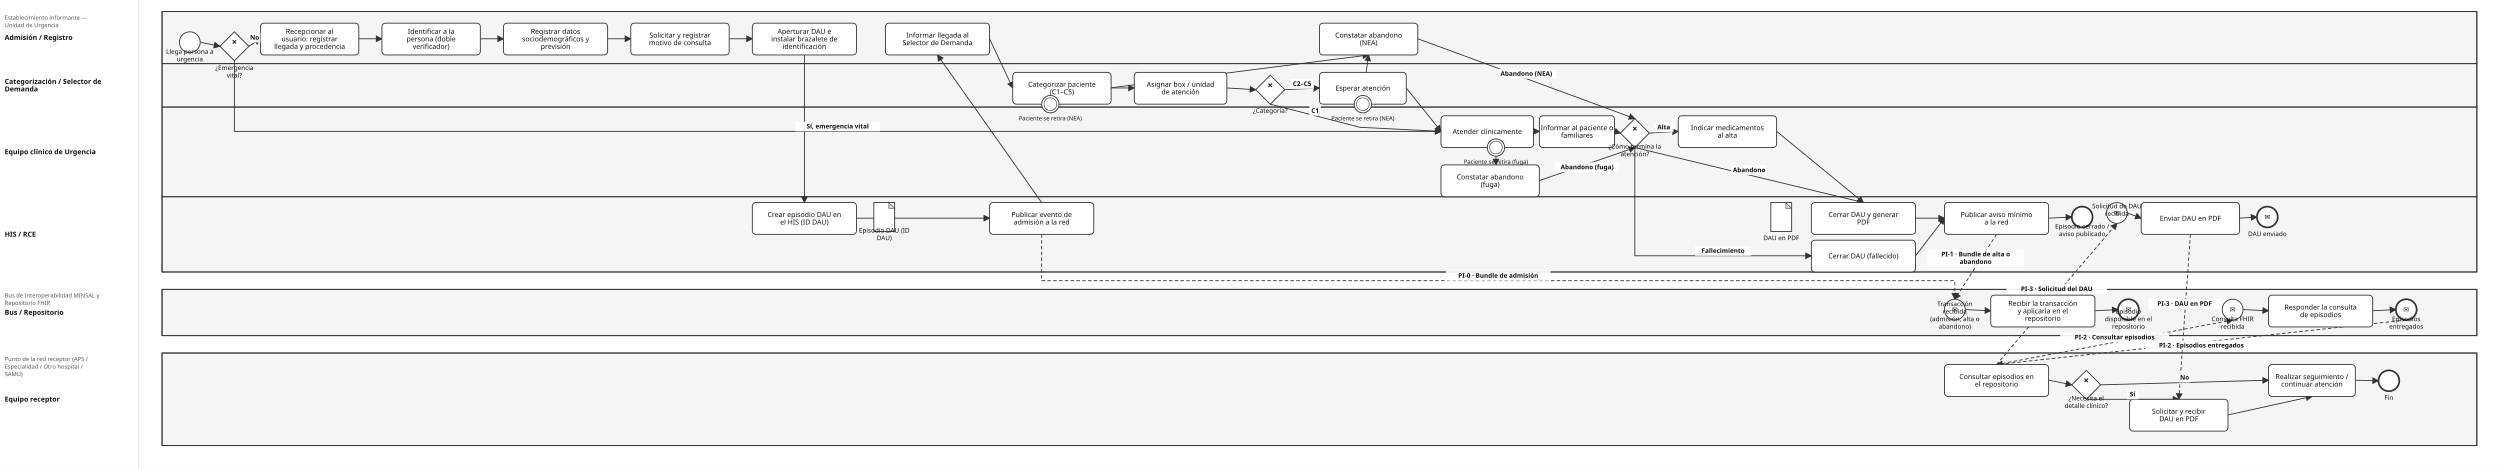
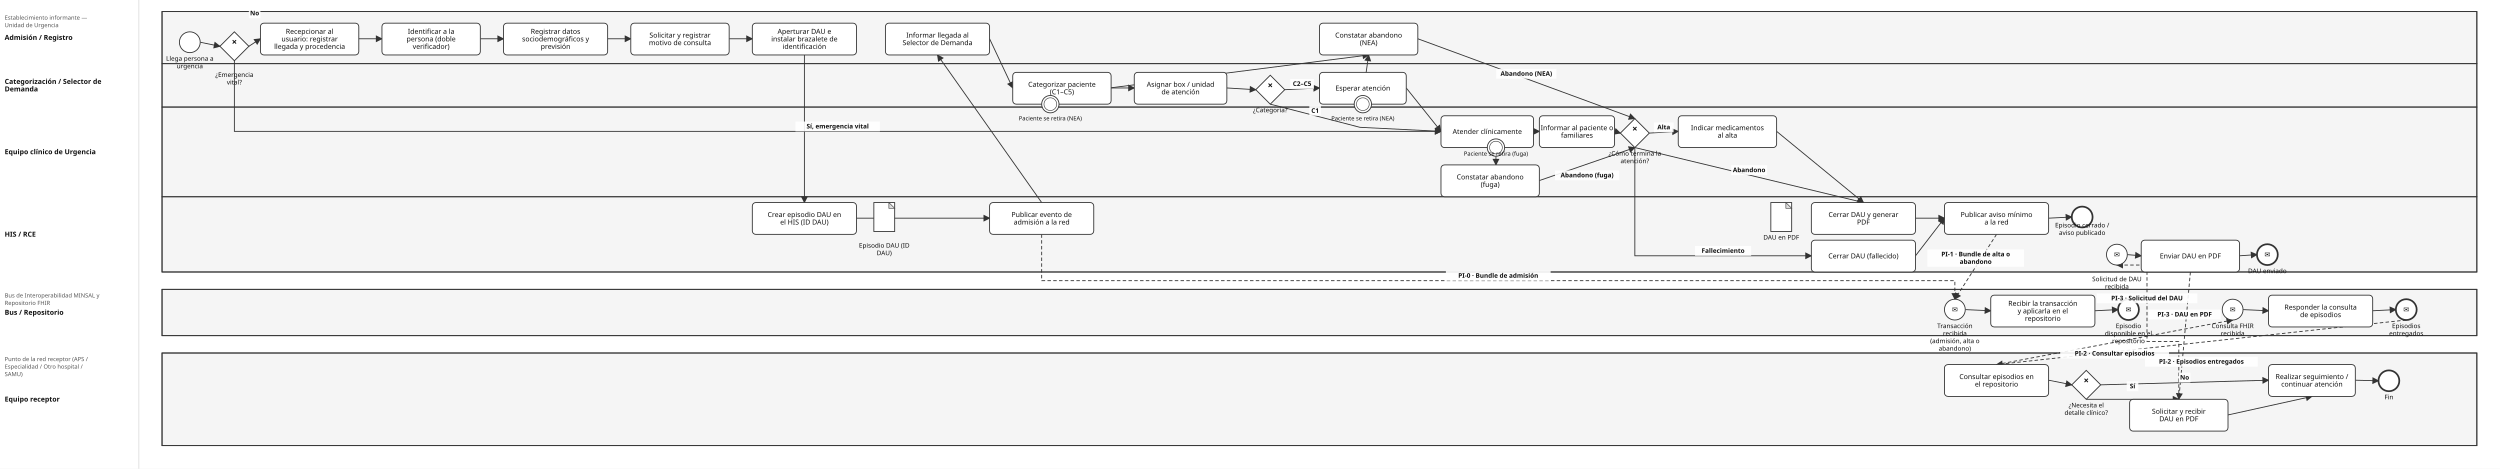
<svg xmlns="http://www.w3.org/2000/svg" width="4320" height="810" viewBox="0 0 4320 810" font-family="sans-serif" font-size="12" fill="#111">
  <defs>
    <marker id="arrow" markerWidth="8" markerHeight="8" refX="7" refY="4" orient="auto">
      <path d="M0,0 L8,4 L0,8 z" fill="#333" />
    </marker>
  </defs>
  <rect x="0" y="0" width="100%" height="100%" fill="white" />
  <rect x="280" y="20" width="4000" height="450" fill="#f5f5f5" stroke="#333" stroke-width="1.5" />
  <text x="8" y="34" text-anchor="start" font-size="10" fill="#555">Establecimiento informante —</text>
  <text x="8" y="47" text-anchor="start" font-size="10" fill="#555">Unidad de Urgencia</text>
  <rect x="280" y="20" width="4000" height="90" fill="none" stroke="#333" stroke-width="1.5" />
  <text x="8" y="69.0" text-anchor="start" font-size="12" font-weight="bold">Admisión / Registro</text>
  <rect x="280" y="110" width="4000" height="75" fill="none" stroke="#333" stroke-width="1.5" />
  <text x="8" y="145.0" text-anchor="start" font-size="12" font-weight="bold">Categorización / Selector de</text>
  <text x="8" y="158.0" text-anchor="start" font-size="12" font-weight="bold">Demanda</text>
  <rect x="280" y="185" width="4000" height="155" fill="none" stroke="#333" stroke-width="1.5" />
  <text x="8" y="266.5" text-anchor="start" font-size="12" font-weight="bold">Equipo clínico de Urgencia</text>
  <rect x="280" y="340" width="4000" height="130" fill="none" stroke="#333" stroke-width="1.5" />
  <text x="8" y="409.0" text-anchor="start" font-size="12" font-weight="bold">HIS / RCE</text>
  <rect x="280" y="500" width="4000" height="80" fill="#f5f5f5" stroke="#333" stroke-width="1.5" />
  <text x="8" y="514" text-anchor="start" font-size="10" fill="#555">Bus de Interoperabilidad MINSAL y</text>
  <text x="8" y="527" text-anchor="start" font-size="10" fill="#555">Repositorio FHIR</text>
  <rect x="280" y="500" width="4000" height="80" fill="none" stroke="#333" stroke-width="1.5" />
  <text x="8" y="544.0" text-anchor="start" font-size="12" font-weight="bold">Bus / Repositorio</text>
  <rect x="280" y="610" width="4000" height="160" fill="#f5f5f5" stroke="#333" stroke-width="1.5" />
  <text x="8" y="624" text-anchor="start" font-size="10" fill="#555">Punto de la red receptor (APS /</text>
  <text x="8" y="637" text-anchor="start" font-size="10" fill="#555">Especialidad / Otro hospital /</text>
  <text x="8" y="650" text-anchor="start" font-size="10" fill="#555">SAMU)</text>
  <rect x="280" y="610" width="4000" height="160" fill="none" stroke="#333" stroke-width="1.5" />
  <text x="8" y="694.0" text-anchor="start" font-size="12" font-weight="bold">Equipo receptor</text>
  <line x1="240" y1="0" x2="240" y2="810" stroke="#ccc" stroke-width="1" />
  <polyline points="346,73 380,80" fill="none" stroke="#333" stroke-width="1.5" marker-end="url(#arrow)" />
  <polyline points="620,67 660,67" fill="none" stroke="#333" stroke-width="1.5" marker-end="url(#arrow)" />
  <polyline points="830,67 870,67" fill="none" stroke="#333" stroke-width="1.5" marker-end="url(#arrow)" />
  <polyline points="1050,67 1090,67" fill="none" stroke="#333" stroke-width="1.5" marker-end="url(#arrow)" />
  <polyline points="1260,67 1300,67" fill="none" stroke="#333" stroke-width="1.5" marker-end="url(#arrow)" />
  <polyline points="1390,95 1390,350" fill="none" stroke="#333" stroke-width="1.5" marker-end="url(#arrow)" />
  <polyline points="1710,67 1750,152" fill="none" stroke="#333" stroke-width="1.5" marker-end="url(#arrow)" />
  <polyline points="1920,152 1960,152" fill="none" stroke="#333" stroke-width="1.5" marker-end="url(#arrow)" />
  <polyline points="2120,152 2170,155" fill="none" stroke="#333" stroke-width="1.5" marker-end="url(#arrow)" />
  <polyline points="2220,155 2280,152" fill="none" stroke="#333" stroke-width="1.5" marker-end="url(#arrow)" />
  <polyline points="2195,180 2350,220 2490,227" fill="none" stroke="#333" stroke-width="1.5" marker-end="url(#arrow)" />
  <polyline points="2430,152 2490,227" fill="none" stroke="#333" stroke-width="1.5" marker-end="url(#arrow)" />
  <polyline points="2355,165 2365,95" fill="none" stroke="#333" stroke-width="1.5" marker-end="url(#arrow)" />
  <polyline points="2450,67 2825,205" fill="none" stroke="#333" stroke-width="1.5" marker-end="url(#arrow)" />
  <polyline points="2650,227 2660,227" fill="none" stroke="#333" stroke-width="1.5" marker-end="url(#arrow)" />
  <polyline points="2585,270 2585,285" fill="none" stroke="#333" stroke-width="1.5" marker-end="url(#arrow)" />
  <polyline points="2660,312 2825,255" fill="none" stroke="#333" stroke-width="1.5" marker-end="url(#arrow)" />
  <polyline points="2850,230 2900,227" fill="none" stroke="#333" stroke-width="1.5" marker-end="url(#arrow)" />
  <polyline points="3070,227 3220,350" fill="none" stroke="#333" stroke-width="1.5" marker-end="url(#arrow)" />
  <polyline points="2825,255 3220,350" fill="none" stroke="#333" stroke-width="1.5" marker-end="url(#arrow)" />
  <polyline points="3310,377 3360,377" fill="none" stroke="#333" stroke-width="1.5" marker-end="url(#arrow)" />
  <polyline points="3540,377 3580,375" fill="none" stroke="#333" stroke-width="1.5" marker-end="url(#arrow)" />
-   <polyline points="3676,368 3700,377" fill="none" stroke="#333" stroke-width="1.5" marker-end="url(#arrow)" />
-   <polyline points="3870,377 3900,375" fill="none" stroke="#333" stroke-width="1.5" marker-end="url(#arrow)" />
+   <polyline points="3676,440 3700,442" fill="none" stroke="#333" stroke-width="1.5" marker-end="url(#arrow)" />
+   <polyline points="3870,442 3900,440" fill="none" stroke="#333" stroke-width="1.5" marker-end="url(#arrow)" />
  <polyline points="3396,535 3440,537" fill="none" stroke="#333" stroke-width="1.5" marker-end="url(#arrow)" />
  <polyline points="3620,537 3660,535" fill="none" stroke="#333" stroke-width="1.5" marker-end="url(#arrow)" />
  <polyline points="3540,657 3580,665" fill="none" stroke="#333" stroke-width="1.5" marker-end="url(#arrow)" />
  <polyline points="3605,690 3765,690" fill="none" stroke="#333" stroke-width="1.5" marker-end="url(#arrow)" />
  <polyline points="3850,717 3995,685" fill="none" stroke="#333" stroke-width="1.5" marker-end="url(#arrow)" />
  <polyline points="3630,665 3920,657" fill="none" stroke="#333" stroke-width="1.5" marker-end="url(#arrow)" />
  <polyline points="4070,657 4110,658" fill="none" stroke="#333" stroke-width="1.5" marker-end="url(#arrow)" />
  <polyline points="3450,405 3378,517" fill="none" stroke="#333" stroke-width="1.5" stroke-dasharray="6,4" marker-end="url(#arrow)" />
-   <polyline points="3450,630 3658,386" fill="none" stroke="#333" stroke-width="1.5" stroke-dasharray="6,4" marker-end="url(#arrow)" />
-   <polyline points="3785,405 3765,690" fill="none" stroke="#333" stroke-width="1.5" stroke-dasharray="6,4" marker-end="url(#arrow)" />
+   <polyline points="3765,690 3765,590 3710,590 3710,458 3658,458" fill="none" stroke="#333" stroke-width="1.5" stroke-dasharray="6,4" marker-end="url(#arrow)" />
+   <polyline points="3785,470 3765,690" fill="none" stroke="#333" stroke-width="1.5" stroke-dasharray="6,4" marker-end="url(#arrow)" />
  <polyline points="1480,377 1710,377" fill="none" stroke="#333" stroke-width="1.5" marker-end="url(#arrow)" />
  <polyline points="1800,350 1620,95" fill="none" stroke="#333" stroke-width="1.5" marker-end="url(#arrow)" />
  <polyline points="430,80 450,67" fill="none" stroke="#333" stroke-width="1.5" marker-end="url(#arrow)" />
  <polyline points="405,105 405,227 2490,227" fill="none" stroke="#333" stroke-width="1.5" marker-end="url(#arrow)" />
  <polyline points="2790,227 2800,230" fill="none" stroke="#333" stroke-width="1.5" marker-end="url(#arrow)" />
  <polyline points="1815,165 2365,95" fill="none" stroke="#333" stroke-width="1.5" marker-end="url(#arrow)" />
  <polyline points="3876,535 3920,537" fill="none" stroke="#333" stroke-width="1.5" marker-end="url(#arrow)" />
  <polyline points="4100,537 4140,535" fill="none" stroke="#333" stroke-width="1.5" marker-end="url(#arrow)" />
  <polyline points="1800,405 1800,485 3378,485 3378,517" fill="none" stroke="#333" stroke-width="1.5" stroke-dasharray="6,4" marker-end="url(#arrow)" />
  <polyline points="3450,630 3858,553" fill="none" stroke="#333" stroke-width="1.5" stroke-dasharray="6,4" marker-end="url(#arrow)" />
  <polyline points="4158,553 3450,630" fill="none" stroke="#333" stroke-width="1.5" stroke-dasharray="6,4" marker-end="url(#arrow)" />
  <polyline points="2825,255 2825,442 3130,442" fill="none" stroke="#333" stroke-width="1.5" marker-end="url(#arrow)" />
  <polyline points="3310,442 3360,377" fill="none" stroke="#333" stroke-width="1.5" marker-end="url(#arrow)" />
  <circle cx="328.0" cy="73.0" r="18.0" fill="white" stroke="#333" stroke-width="1.5" />
  <rect x="450" y="40" width="170" height="55" rx="6" fill="white" stroke="#333" stroke-width="1.5" />
  <text x="535.0" y="58.5" text-anchor="middle" font-size="12">Recepcionar al</text>
  <text x="535.0" y="71.5" text-anchor="middle" font-size="12">usuario: registrar</text>
  <text x="535.0" y="84.5" text-anchor="middle" font-size="12">llegada y procedencia</text>
  <rect x="660" y="40" width="170" height="55" rx="6" fill="white" stroke="#333" stroke-width="1.5" />
  <text x="745.0" y="58.5" text-anchor="middle" font-size="12">Identificar a la</text>
  <text x="745.0" y="71.5" text-anchor="middle" font-size="12">persona (doble</text>
  <text x="745.0" y="84.5" text-anchor="middle" font-size="12">verificador)</text>
  <rect x="870" y="40" width="180" height="55" rx="6" fill="white" stroke="#333" stroke-width="1.5" />
  <text x="960.0" y="58.5" text-anchor="middle" font-size="12">Registrar datos</text>
  <text x="960.0" y="71.5" text-anchor="middle" font-size="12">sociodemográficos y</text>
  <text x="960.0" y="84.5" text-anchor="middle" font-size="12">previsión</text>
  <rect x="1090" y="40" width="170" height="55" rx="6" fill="white" stroke="#333" stroke-width="1.5" />
  <text x="1175.0" y="65.0" text-anchor="middle" font-size="12">Solicitar y registrar</text>
  <text x="1175.0" y="78.0" text-anchor="middle" font-size="12">motivo de consulta</text>
  <rect x="1300" y="40" width="180" height="55" rx="6" fill="white" stroke="#333" stroke-width="1.5" />
  <text x="1390.0" y="58.5" text-anchor="middle" font-size="12">Aperturar DAU e</text>
  <text x="1390.0" y="71.5" text-anchor="middle" font-size="12">instalar brazalete de</text>
  <text x="1390.0" y="84.5" text-anchor="middle" font-size="12">identificación</text>
  <rect x="1300" y="350" width="180" height="55" rx="6" fill="white" stroke="#333" stroke-width="1.5" />
  <text x="1390.0" y="375.0" text-anchor="middle" font-size="12">Crear episodio DAU en</text>
  <text x="1390.0" y="388.0" text-anchor="middle" font-size="12">el HIS (ID DAU)</text>
  <rect x="1510" y="350" width="36" height="50" fill="white" stroke="#333" stroke-width="1.5" />
  <path d="M1536,350 L1546,360 L1536,360 Z" fill="#ddd" stroke="#333" />
  <rect x="1530" y="40" width="180" height="55" rx="6" fill="white" stroke="#333" stroke-width="1.5" />
  <text x="1620.0" y="65.0" text-anchor="middle" font-size="12">Informar llegada al</text>
  <text x="1620.0" y="78.0" text-anchor="middle" font-size="12">Selector de Demanda</text>
  <rect x="1750" y="125" width="170" height="55" rx="6" fill="white" stroke="#333" stroke-width="1.5" />
  <text x="1835.0" y="150.0" text-anchor="middle" font-size="12">Categorizar paciente</text>
  <text x="1835.0" y="163.0" text-anchor="middle" font-size="12">(C1–C5)</text>
  <rect x="1960" y="125" width="160" height="55" rx="6" fill="white" stroke="#333" stroke-width="1.5" />
  <text x="2040.0" y="150.0" text-anchor="middle" font-size="12">Asignar box / unidad</text>
  <text x="2040.0" y="163.0" text-anchor="middle" font-size="12">de atención</text>
  <polygon points="2195.0,130 2220,155.0 2195.0,180 2170,155.0" fill="white" stroke="#333" stroke-width="1.5" />
  <text x="2195.0" y="153.0" text-anchor="middle" font-size="16" font-weight="bold">×</text>
  <rect x="2280" y="125" width="150" height="55" rx="6" fill="white" stroke="#333" stroke-width="1.5" />
  <text x="2355.0" y="156.5" text-anchor="middle" font-size="12">Esperar atención</text>
  <circle cx="2355.0" cy="180.0" r="15.0" fill="white" stroke="#333" stroke-width="1.5" />
  <circle cx="2355.0" cy="180.0" r="11.0" fill="none" stroke="#333" stroke-width="1" />
  <rect x="2280" y="40" width="170" height="55" rx="6" fill="white" stroke="#333" stroke-width="1.5" />
  <text x="2365.0" y="65.0" text-anchor="middle" font-size="12">Constatar abandono</text>
  <text x="2365.0" y="78.0" text-anchor="middle" font-size="12">(NEA)</text>
  <rect x="2490" y="200" width="160" height="55" rx="6" fill="white" stroke="#333" stroke-width="1.5" />
  <text x="2570.0" y="231.5" text-anchor="middle" font-size="12">Atender clínicamente</text>
  <circle cx="2585.0" cy="255.0" r="15.0" fill="white" stroke="#333" stroke-width="1.5" />
  <circle cx="2585.0" cy="255.0" r="11.0" fill="none" stroke="#333" stroke-width="1" />
  <rect x="2490" y="285" width="170" height="55" rx="6" fill="white" stroke="#333" stroke-width="1.5" />
  <text x="2575.0" y="310.0" text-anchor="middle" font-size="12">Constatar abandono</text>
  <text x="2575.0" y="323.0" text-anchor="middle" font-size="12">(fuga)</text>
  <polygon points="2825.0,205 2850,230.0 2825.0,255 2800,230.0" fill="white" stroke="#333" stroke-width="1.5" />
  <text x="2825.0" y="228.0" text-anchor="middle" font-size="16" font-weight="bold">×</text>
  <rect x="2900" y="200" width="170" height="55" rx="6" fill="white" stroke="#333" stroke-width="1.5" />
  <text x="2985.0" y="225.0" text-anchor="middle" font-size="12">Indicar medicamentos</text>
  <text x="2985.0" y="238.0" text-anchor="middle" font-size="12">al alta</text>
  <rect x="3130" y="350" width="180" height="55" rx="6" fill="white" stroke="#333" stroke-width="1.5" />
  <text x="3220.0" y="375.0" text-anchor="middle" font-size="12">Cerrar DAU y generar</text>
  <text x="3220.0" y="388.0" text-anchor="middle" font-size="12">PDF</text>
  <rect x="3060" y="350" width="36" height="50" fill="white" stroke="#333" stroke-width="1.5" />
  <path d="M3086,350 L3096,360 L3086,360 Z" fill="#ddd" stroke="#333" />
  <rect x="3360" y="350" width="180" height="55" rx="6" fill="white" stroke="#333" stroke-width="1.5" />
  <text x="3450.0" y="375.0" text-anchor="middle" font-size="12">Publicar aviso mínimo</text>
  <text x="3450.0" y="388.0" text-anchor="middle" font-size="12">a la red</text>
  <circle cx="3598.0" cy="375.0" r="18.0" fill="white" stroke="#333" stroke-width="3" />
-   <circle cx="3658.0" cy="368.0" r="18.0" fill="white" stroke="#333" stroke-width="1.5" />
-   <text x="3658.0" y="372.0" text-anchor="middle" font-size="12">✉</text>
-   <rect x="3700" y="350" width="170" height="55" rx="6" fill="white" stroke="#333" stroke-width="1.5" />
-   <text x="3785.0" y="381.5" text-anchor="middle" font-size="12">Enviar DAU en PDF</text>
-   <circle cx="3918.0" cy="375.0" r="18.0" fill="white" stroke="#333" stroke-width="3" />
-   <text x="3918.0" y="379.0" text-anchor="middle" font-size="12">✉</text>
+   <circle cx="3658.0" cy="440.0" r="18.0" fill="white" stroke="#333" stroke-width="1.5" />
+   <text x="3658.0" y="444.0" text-anchor="middle" font-size="12">✉</text>
+   <rect x="3700" y="415" width="170" height="55" rx="6" fill="white" stroke="#333" stroke-width="1.5" />
+   <text x="3785.0" y="446.5" text-anchor="middle" font-size="12">Enviar DAU en PDF</text>
+   <circle cx="3918.0" cy="440.0" r="18.0" fill="white" stroke="#333" stroke-width="3" />
+   <text x="3918.0" y="444.0" text-anchor="middle" font-size="12">✉</text>
  <circle cx="3378.0" cy="535.0" r="18.0" fill="white" stroke="#333" stroke-width="1.5" />
  <text x="3378.0" y="539.0" text-anchor="middle" font-size="12">✉</text>
  <rect x="3440" y="510" width="180" height="55" rx="6" fill="white" stroke="#333" stroke-width="1.5" />
  <text x="3530.0" y="528.5" text-anchor="middle" font-size="12">Recibir la transacción</text>
  <text x="3530.0" y="541.5" text-anchor="middle" font-size="12">y aplicarla en el</text>
  <text x="3530.0" y="554.5" text-anchor="middle" font-size="12">repositorio</text>
  <circle cx="3678.0" cy="535.0" r="18.0" fill="white" stroke="#333" stroke-width="3" />
  <text x="3678.0" y="539.0" text-anchor="middle" font-size="12">✉</text>
  <rect x="3360" y="630" width="180" height="55" rx="6" fill="white" stroke="#333" stroke-width="1.5" />
  <text x="3450.0" y="655.0" text-anchor="middle" font-size="12">Consultar episodios en</text>
  <text x="3450.0" y="668.0" text-anchor="middle" font-size="12">el repositorio</text>
  <polygon points="3605.0,640 3630,665.0 3605.0,690 3580,665.0" fill="white" stroke="#333" stroke-width="1.5" />
  <text x="3605.0" y="663.0" text-anchor="middle" font-size="16" font-weight="bold">×</text>
  <rect x="3680" y="690" width="170" height="55" rx="6" fill="white" stroke="#333" stroke-width="1.5" />
  <text x="3765.0" y="715.0" text-anchor="middle" font-size="12">Solicitar y recibir</text>
  <text x="3765.0" y="728.0" text-anchor="middle" font-size="12">DAU en PDF</text>
  <rect x="3920" y="630" width="150" height="55" rx="6" fill="white" stroke="#333" stroke-width="1.5" />
  <text x="3995.0" y="655.0" text-anchor="middle" font-size="12">Realizar seguimiento /</text>
  <text x="3995.0" y="668.0" text-anchor="middle" font-size="12">continuar atención</text>
  <circle cx="4128.0" cy="658.0" r="18.0" fill="white" stroke="#333" stroke-width="3" />
  <polygon points="405.0,55 430,80.0 405.0,105 380,80.0" fill="white" stroke="#333" stroke-width="1.5" />
  <text x="405.0" y="78.0" text-anchor="middle" font-size="16" font-weight="bold">×</text>
  <rect x="1710" y="350" width="180" height="55" rx="6" fill="white" stroke="#333" stroke-width="1.5" />
  <text x="1800.0" y="375.0" text-anchor="middle" font-size="12">Publicar evento de</text>
  <text x="1800.0" y="388.0" text-anchor="middle" font-size="12">admisión a la red</text>
  <circle cx="1815.0" cy="180.0" r="15.0" fill="white" stroke="#333" stroke-width="1.5" />
  <circle cx="1815.0" cy="180.0" r="11.0" fill="none" stroke="#333" stroke-width="1" />
  <rect x="2660" y="200" width="130" height="55" rx="6" fill="white" stroke="#333" stroke-width="1.5" />
  <text x="2725.0" y="225.0" text-anchor="middle" font-size="12">Informar al paciente o</text>
  <text x="2725.0" y="238.0" text-anchor="middle" font-size="12">familiares</text>
  <circle cx="3858.0" cy="535.0" r="18.0" fill="white" stroke="#333" stroke-width="1.5" />
  <text x="3858.0" y="539.0" text-anchor="middle" font-size="12">✉</text>
  <rect x="3920" y="510" width="180" height="55" rx="6" fill="white" stroke="#333" stroke-width="1.5" />
  <text x="4010.0" y="535.0" text-anchor="middle" font-size="12">Responder la consulta</text>
  <text x="4010.0" y="548.0" text-anchor="middle" font-size="12">de episodios</text>
  <circle cx="4158.0" cy="535.0" r="18.0" fill="white" stroke="#333" stroke-width="3" />
  <text x="4158.0" y="539.0" text-anchor="middle" font-size="12">✉</text>
  <rect x="3130" y="415" width="180" height="55" rx="6" fill="white" stroke="#333" stroke-width="1.5" />
  <text x="3220.0" y="446.5" text-anchor="middle" font-size="12">Cerrar DAU (fallecido)</text>
-   <text x="328.0" y="93" text-anchor="middle" font-size="11">Llega persona a</text>
-   <text x="328.0" y="106" text-anchor="middle" font-size="11">urgencia</text>
-   <text x="1528.0" y="402" text-anchor="middle" font-size="11">Episodio DAU (ID</text>
-   <text x="1528.0" y="415" text-anchor="middle" font-size="11">DAU)</text>
-   <text x="2195.0" y="195" text-anchor="middle" font-size="11">¿Categoría?</text>
+   <text x="328.0" y="105" text-anchor="middle" font-size="11">Llega persona a</text>
+   <text x="328.0" y="118" text-anchor="middle" font-size="11">urgencia</text>
+   <text x="1528.0" y="428" text-anchor="middle" font-size="11">Episodio DAU (ID</text>
+   <text x="1528.0" y="441" text-anchor="middle" font-size="11">DAU)</text>
+   <text x="2195.0" y="194" text-anchor="middle" font-size="11">¿Categoría?</text>
  <text x="2355.0" y="208" text-anchor="middle" font-size="10">Paciente se retira (NEA)</text>
-   <text x="2585.0" y="283" text-anchor="middle" font-size="10">Paciente se retira (fuga)</text>
-   <text x="2825.0" y="257" text-anchor="middle" font-size="11">¿Cómo termina la</text>
-   <text x="2825.0" y="270" text-anchor="middle" font-size="11">atención?</text>
-   <text x="3078.0" y="415" text-anchor="middle" font-size="11">DAU en PDF</text>
-   <text x="3598.0" y="395" text-anchor="middle" font-size="11">Episodio cerrado /</text>
-   <text x="3598.0" y="408" text-anchor="middle" font-size="11">aviso publicado</text>
-   <text x="3658.0" y="360" text-anchor="middle" font-size="11">Solicitud de DAU</text>
-   <text x="3658.0" y="373" text-anchor="middle" font-size="11">recibida</text>
-   <text x="3918.0" y="408" text-anchor="middle" font-size="11">DAU enviado</text>
-   <text x="3378.0" y="529" text-anchor="middle" font-size="11">Transacción</text>
-   <text x="3378.0" y="542" text-anchor="middle" font-size="11">recibida</text>
-   <text x="3378.0" y="555" text-anchor="middle" font-size="11">(admisión, alta o</text>
-   <text x="3378.0" y="568" text-anchor="middle" font-size="11">abandono)</text>
-   <text x="3678.0" y="542" text-anchor="middle" font-size="11">Episodio</text>
-   <text x="3678.0" y="555" text-anchor="middle" font-size="11">disponible en el</text>
-   <text x="3678.0" y="568" text-anchor="middle" font-size="11">repositorio</text>
-   <text x="3605.0" y="692" text-anchor="middle" font-size="11">¿Necesita el</text>
-   <text x="3605.0" y="705" text-anchor="middle" font-size="11">detalle clínico?</text>
-   <text x="4128.0" y="691" text-anchor="middle" font-size="11">Fin</text>
-   <text x="405.0" y="121" text-anchor="middle" font-size="11">¿Emergencia</text>
-   <text x="405.0" y="134" text-anchor="middle" font-size="11">vital?</text>
+   <text x="2585.0" y="269" text-anchor="middle" font-size="10">Paciente se retira (fuga)</text>
+   <text x="2825.0" y="269" text-anchor="middle" font-size="11">¿Cómo termina la</text>
+   <text x="2825.0" y="282" text-anchor="middle" font-size="11">atención?</text>
+   <text x="3078.0" y="414" text-anchor="middle" font-size="11">DAU en PDF</text>
+   <text x="3598.0" y="393" text-anchor="middle" font-size="11">Episodio cerrado /</text>
+   <text x="3598.0" y="406" text-anchor="middle" font-size="11">aviso publicado</text>
+   <text x="3658.0" y="486" text-anchor="middle" font-size="11">Solicitud de DAU</text>
+   <text x="3658.0" y="499" text-anchor="middle" font-size="11">recibida</text>
+   <text x="3918.0" y="472" text-anchor="middle" font-size="11">DAU enviado</text>
+   <text x="3378.0" y="567" text-anchor="middle" font-size="11">Transacción</text>
+   <text x="3378.0" y="580" text-anchor="middle" font-size="11">recibida</text>
+   <text x="3378.0" y="593" text-anchor="middle" font-size="11">(admisión, alta o</text>
+   <text x="3378.0" y="606" text-anchor="middle" font-size="11">abandono)</text>
+   <text x="3678.0" y="567" text-anchor="middle" font-size="11">Episodio</text>
+   <text x="3678.0" y="580" text-anchor="middle" font-size="11">disponible en el</text>
+   <text x="3678.0" y="593" text-anchor="middle" font-size="11">repositorio</text>
+   <text x="3605.0" y="704" text-anchor="middle" font-size="11">¿Necesita el</text>
+   <text x="3605.0" y="717" text-anchor="middle" font-size="11">detalle clínico?</text>
+   <text x="4128.0" y="690" text-anchor="middle" font-size="11">Fin</text>
+   <text x="405.0" y="133" text-anchor="middle" font-size="11">¿Emergencia</text>
+   <text x="405.0" y="146" text-anchor="middle" font-size="11">vital?</text>
  <text x="1815.0" y="208" text-anchor="middle" font-size="10">Paciente se retira (NEA)</text>
-   <text x="3858.0" y="555" text-anchor="middle" font-size="11">Consulta FHIR</text>
-   <text x="3858.0" y="568" text-anchor="middle" font-size="11">recibida</text>
-   <text x="4158.0" y="555" text-anchor="middle" font-size="11">Episodios</text>
-   <text x="4158.0" y="568" text-anchor="middle" font-size="11">entregados</text>
+   <text x="3858.0" y="567" text-anchor="middle" font-size="11">Consulta FHIR</text>
+   <text x="3858.0" y="580" text-anchor="middle" font-size="11">recibida</text>
+   <text x="4158.0" y="567" text-anchor="middle" font-size="11">Episodios</text>
+   <text x="4158.0" y="580" text-anchor="middle" font-size="11">entregados</text>
  <rect x="2229.5" y="136.5" width="41.0" height="17.0" fill="white" fill-opacity="0.9" />
  <text x="2250.0" y="148.5" text-anchor="middle" font-size="11" font-weight="bold">C2–C5</text>
  <rect x="2262.5" y="183.0" width="20.0" height="17.0" fill="white" fill-opacity="0.9" />
  <text x="2272.5" y="195.0" text-anchor="middle" font-size="11" font-weight="bold">C1</text>
  <rect x="2585.5" y="119.0" width="104.0" height="17.0" fill="white" fill-opacity="0.9" />
  <text x="2637.5" y="131.0" text-anchor="middle" font-size="11" font-weight="bold">Abandono (NEA)</text>
-   <rect x="2687.0" y="280.5" width="111.0" height="17.0" fill="white" fill-opacity="0.9" />
-   <text x="2742.5" y="292.5" text-anchor="middle" font-size="11" font-weight="bold">Abandono (fuga)</text>
+   <rect x="2687.0" y="294.5" width="111.0" height="17.0" fill="white" fill-opacity="0.9" />
+   <text x="2742.5" y="306.5" text-anchor="middle" font-size="11" font-weight="bold">Abandono (fuga)</text>
  <rect x="2858.0" y="211.5" width="34.0" height="17.0" fill="white" fill-opacity="0.9" />
  <text x="2875.0" y="223.5" text-anchor="middle" font-size="11" font-weight="bold">Alta</text>
  <rect x="2991.5" y="285.5" width="62.0" height="17.0" fill="white" fill-opacity="0.9" />
  <text x="3022.5" y="297.5" text-anchor="middle" font-size="11" font-weight="bold">Abandono</text>
-   <rect x="3675.0" y="673.0" width="20.0" height="17.0" fill="white" fill-opacity="0.9" />
-   <text x="3685.0" y="685.0" text-anchor="middle" font-size="11" font-weight="bold">Sí</text>
+   <rect x="3675.0" y="659.0" width="20.0" height="17.0" fill="white" fill-opacity="0.9" />
+   <text x="3685.0" y="671.0" text-anchor="middle" font-size="11" font-weight="bold">Sí</text>
  <rect x="3765.0" y="644.0" width="20.0" height="17.0" fill="white" fill-opacity="0.9" />
  <text x="3775.0" y="656.0" text-anchor="middle" font-size="11" font-weight="bold">No</text>
  <rect x="3330.5" y="431.0" width="167.0" height="30.0" fill="white" fill-opacity="0.9" />
  <text x="3414.0" y="443.0" text-anchor="middle" font-size="11" font-weight="bold">PI-1 · Bundle de alta o</text>
  <text x="3414.0" y="456.0" text-anchor="middle" font-size="11" font-weight="bold">abandono</text>
-   <rect x="3467.0" y="491.0" width="174.0" height="17.0" fill="white" fill-opacity="0.9" />
-   <text x="3554.0" y="503.0" text-anchor="middle" font-size="11" font-weight="bold">PI-3 · Solicitud del DAU</text>
-   <rect x="3712.5" y="516.5" width="125.0" height="17.0" fill="white" fill-opacity="0.9" />
-   <text x="3775.0" y="528.5" text-anchor="middle" font-size="11" font-weight="bold">PI-3 · DAU en PDF</text>
-   <rect x="430.0" y="56.5" width="20.0" height="17.0" fill="white" fill-opacity="0.9" />
-   <text x="440.0" y="68.5" text-anchor="middle" font-size="11" font-weight="bold">No</text>
+   <rect x="3623.0" y="507.0" width="174.0" height="17.0" fill="white" fill-opacity="0.9" />
+   <text x="3710.0" y="519.0" text-anchor="middle" font-size="11" font-weight="bold">PI-3 · Solicitud del DAU</text>
+   <rect x="3712.5" y="535.0" width="125.0" height="17.0" fill="white" fill-opacity="0.9" />
+   <text x="3775.0" y="547.0" text-anchor="middle" font-size="11" font-weight="bold">PI-3 · DAU en PDF</text>
+   <rect x="430.0" y="14.5" width="20.0" height="17.0" fill="white" fill-opacity="0.9" />
+   <text x="440.0" y="26.5" text-anchor="middle" font-size="11" font-weight="bold">No</text>
  <rect x="1374.5" y="210.0" width="146.0" height="17.0" fill="white" fill-opacity="0.9" />
  <text x="1447.5" y="222.0" text-anchor="middle" font-size="11" font-weight="bold">Sí, emergencia vital</text>
  <rect x="2498.5" y="468.0" width="181.0" height="17.0" fill="white" fill-opacity="0.9" />
  <text x="2589.0" y="480.0" text-anchor="middle" font-size="11" font-weight="bold">PI-0 · Bundle de admisión</text>
-   <rect x="3560.0" y="574.5" width="188.0" height="17.0" fill="white" fill-opacity="0.9" />
-   <text x="3654.0" y="586.5" text-anchor="middle" font-size="11" font-weight="bold">PI-2 · Consultar episodios</text>
-   <rect x="3706.5" y="588.5" width="195.0" height="17.0" fill="white" fill-opacity="0.9" />
-   <text x="3804.0" y="600.5" text-anchor="middle" font-size="11" font-weight="bold">PI-2 · Episodios entregados</text>
+   <rect x="3560.0" y="602.5" width="188.0" height="17.0" fill="white" fill-opacity="0.9" />
+   <text x="3654.0" y="614.5" text-anchor="middle" font-size="11" font-weight="bold">PI-2 · Consultar episodios</text>
+   <rect x="3706.5" y="616.5" width="195.0" height="17.0" fill="white" fill-opacity="0.9" />
+   <text x="3804.0" y="628.5" text-anchor="middle" font-size="11" font-weight="bold">PI-2 · Episodios entregados</text>
  <rect x="2929.0" y="425.0" width="97.0" height="17.0" fill="white" fill-opacity="0.9" />
  <text x="2977.5" y="437.0" text-anchor="middle" font-size="11" font-weight="bold">Fallecimiento</text>
</svg>
